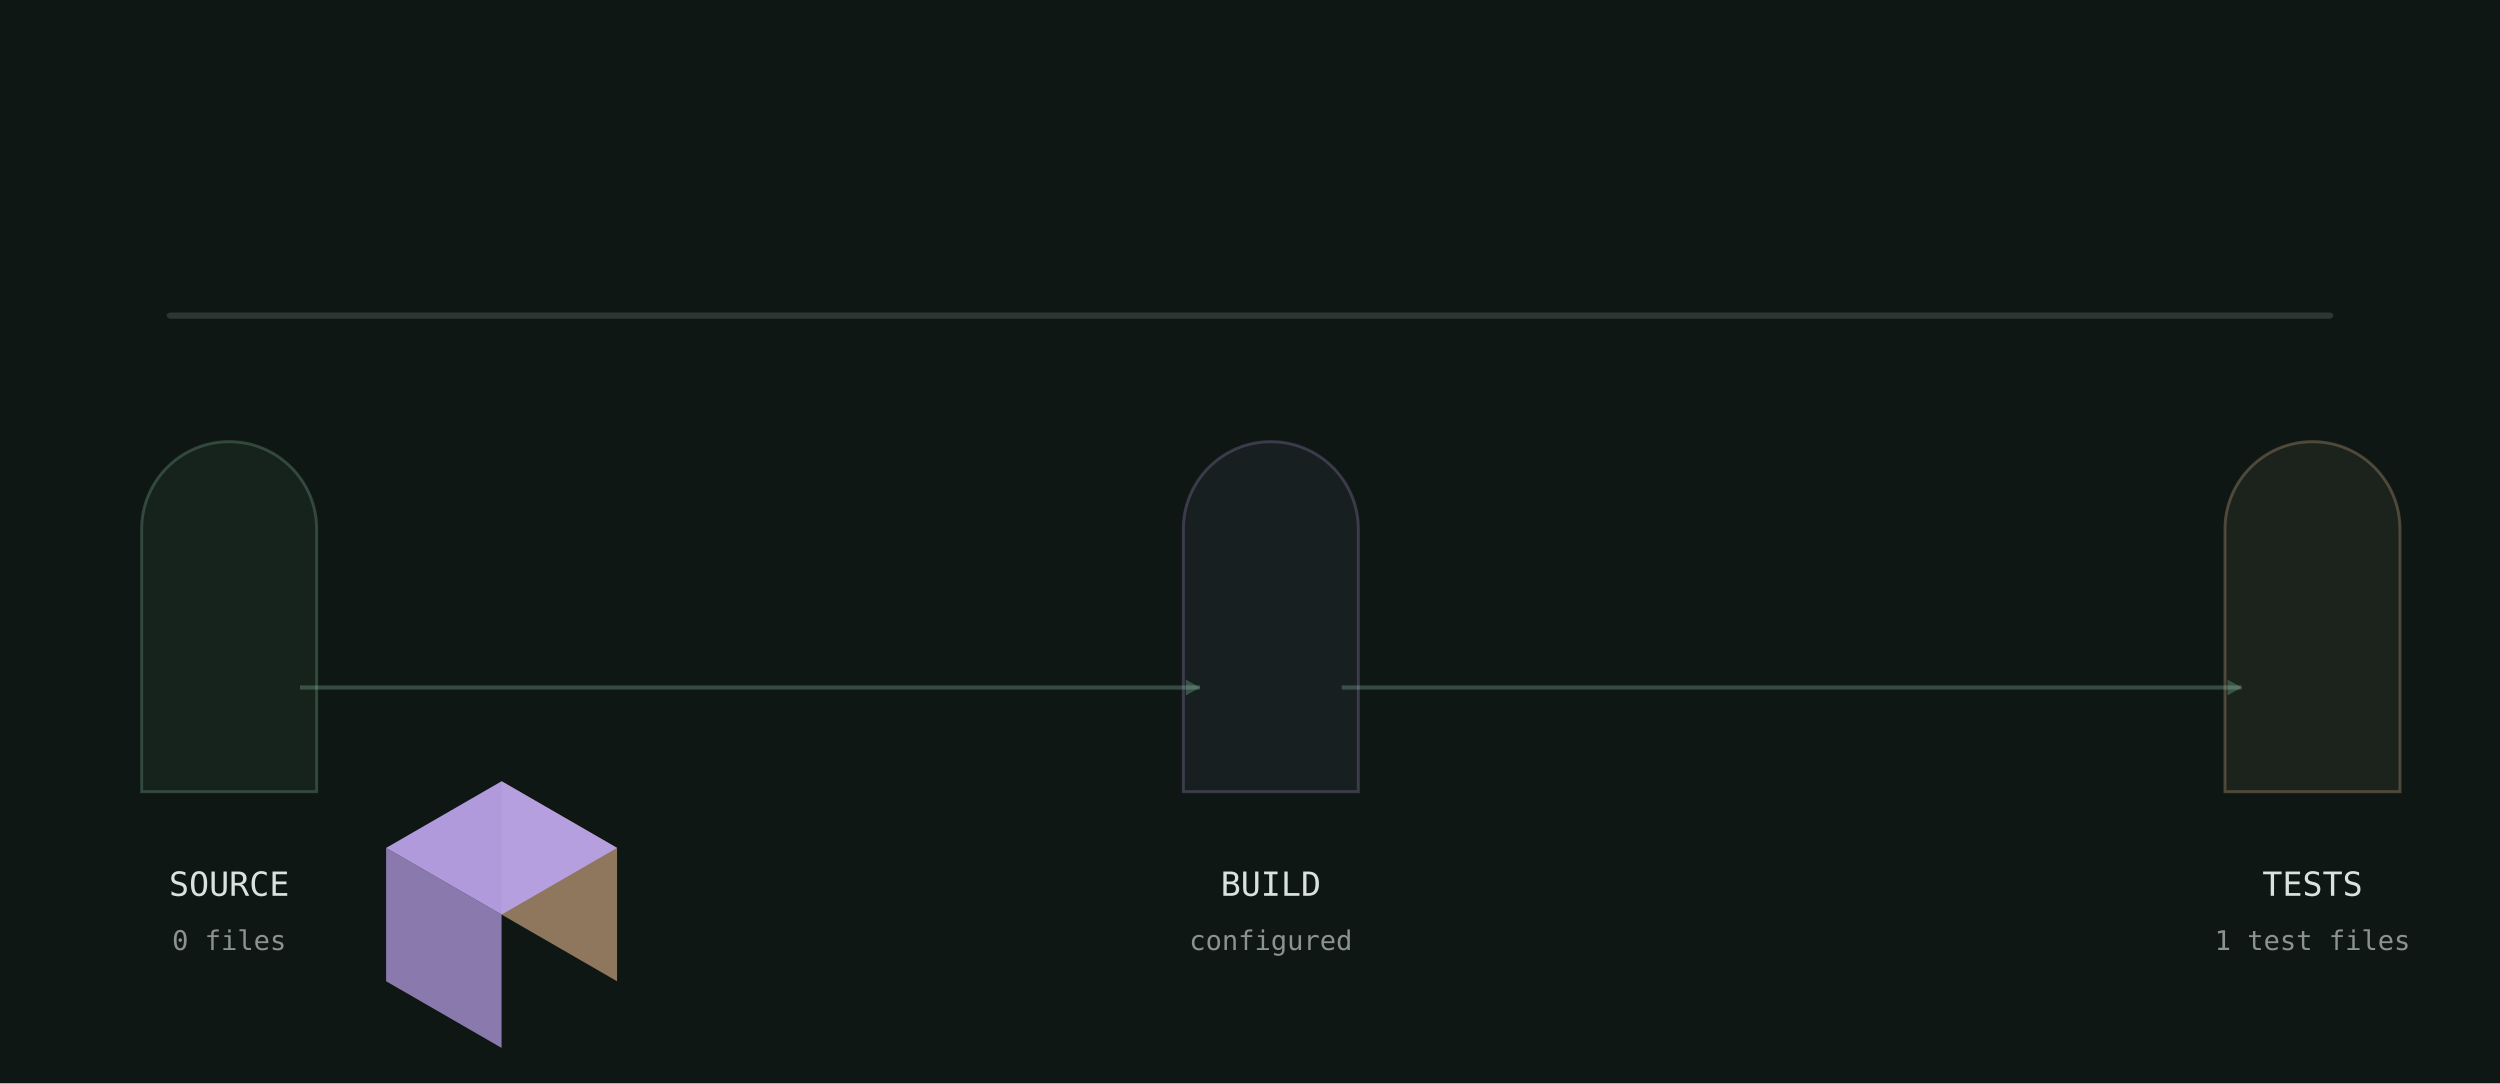
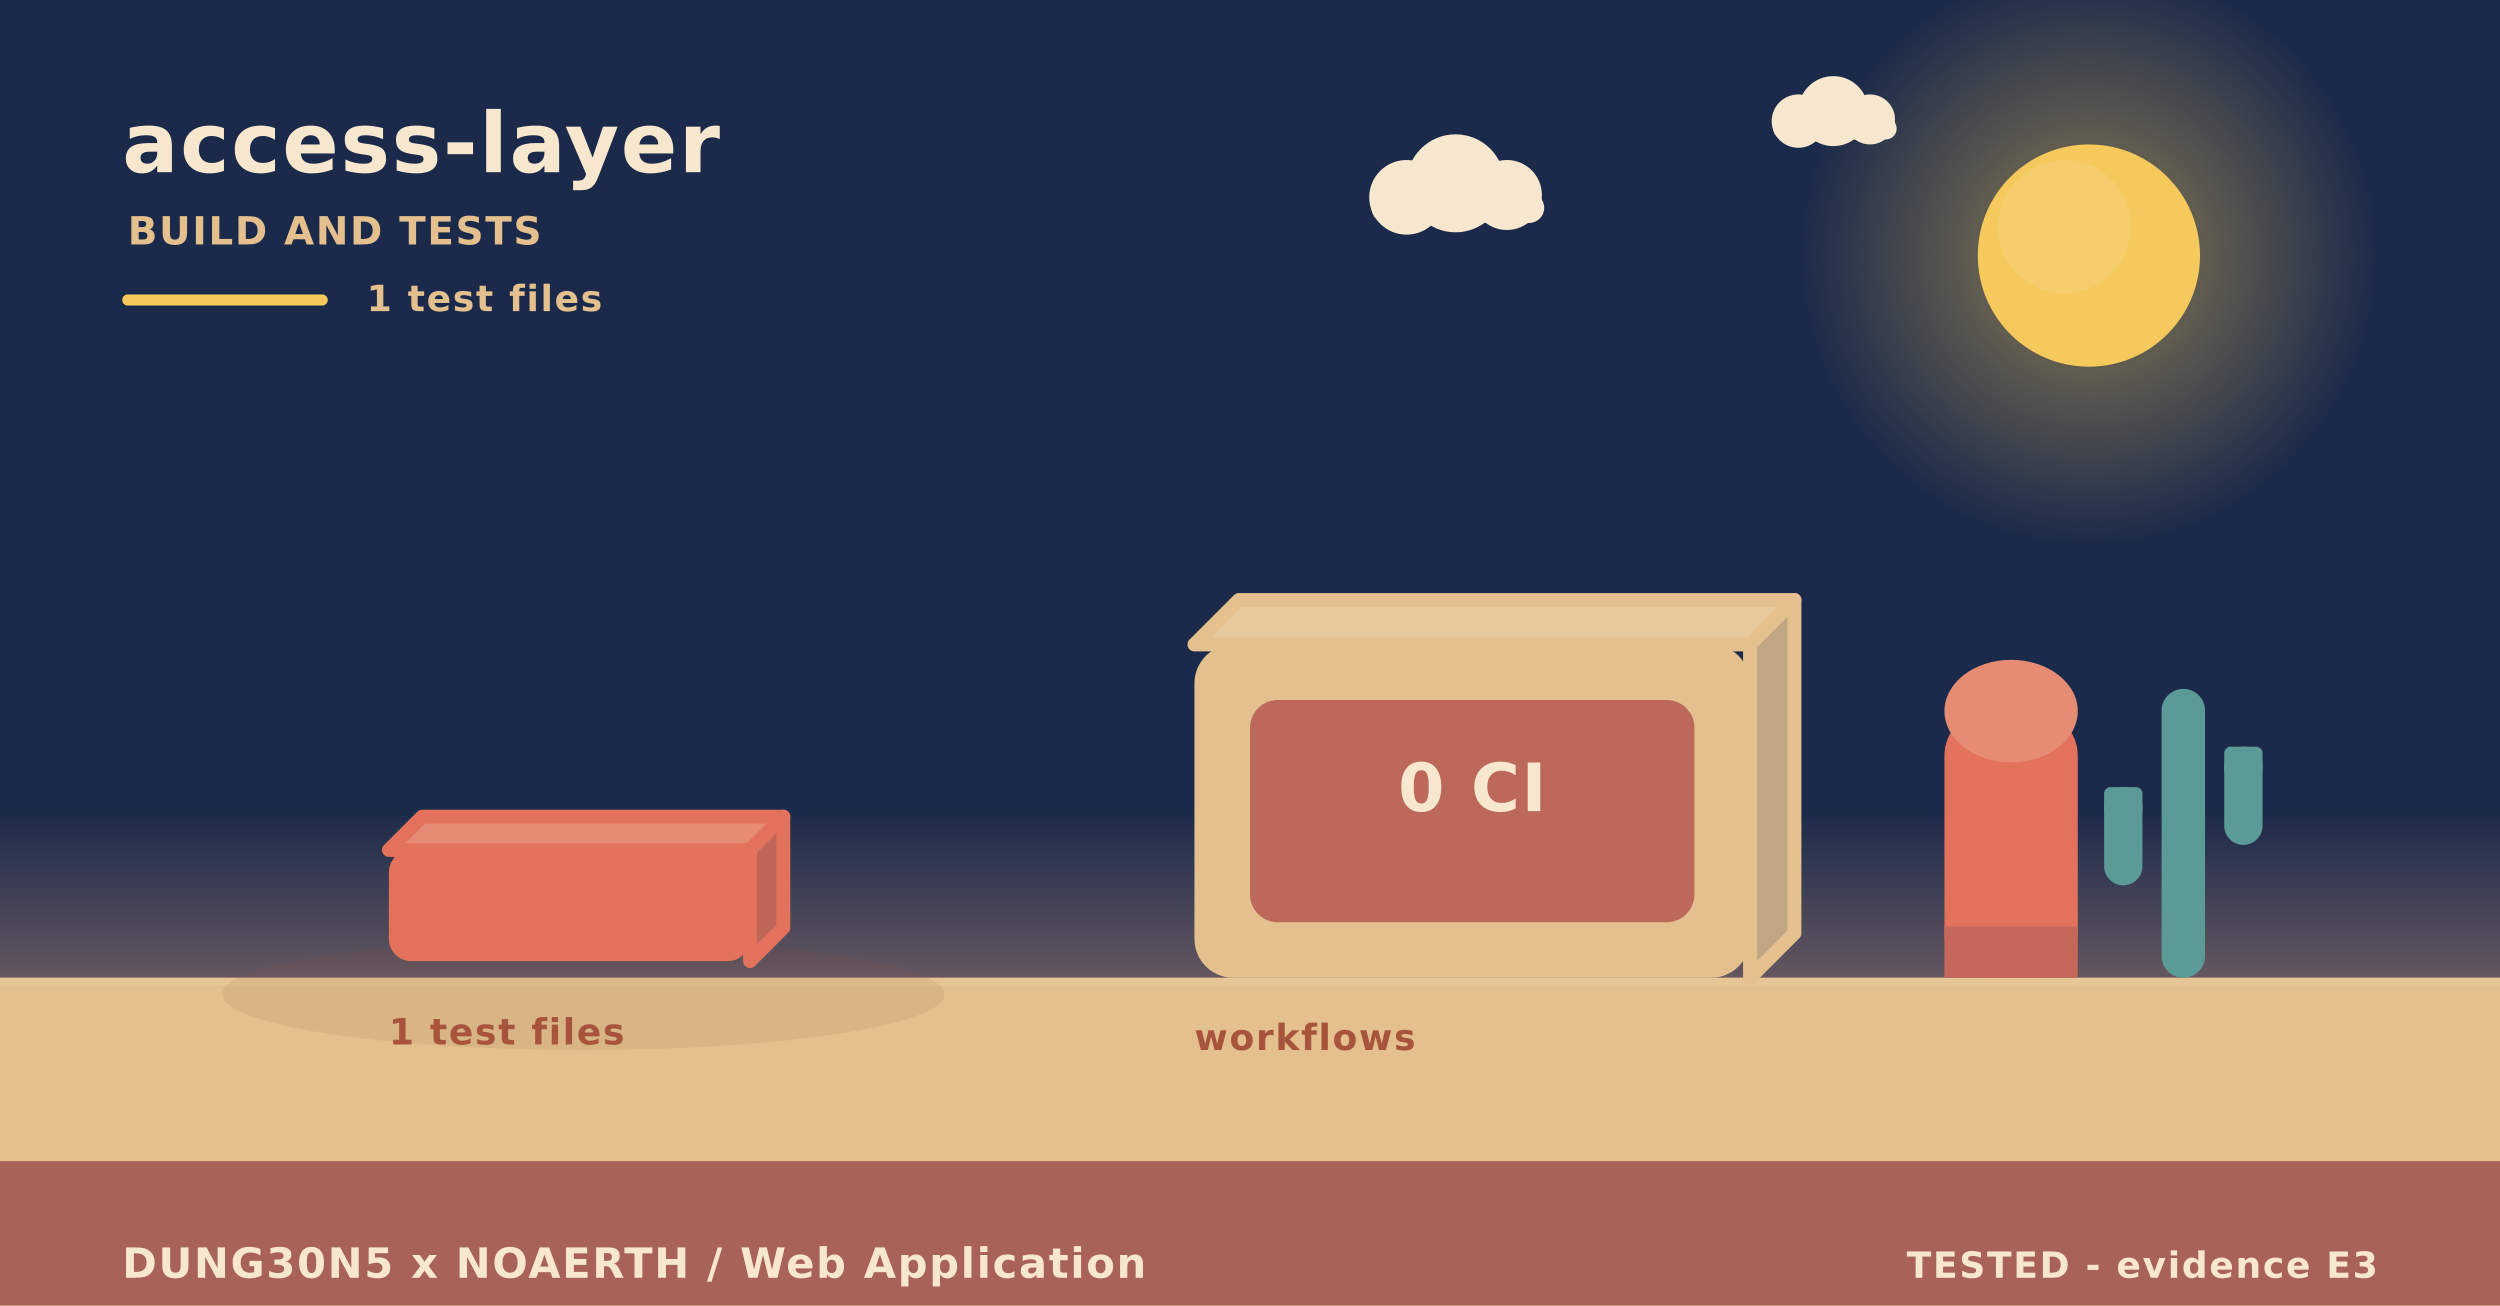
- <svg xmlns="http://www.w3.org/2000/svg" viewBox="0 0 1200 520" width="1200" height="520" role="img" aria-label="access-layer build evidence">
-   <rect width="1200" height="520" fill="#0f1714" />
-   <defs>
-     <linearGradient id="gb" x1="0" y1="0" x2="1" y2="1">
-       <stop offset="0%" stop-color="#95d5b2" />
-       <stop offset="100%" stop-color="#b8a1e6" />
-     </linearGradient>
-   </defs>
-   <rect x="80.00" y="150.00" width="1040.00" height="3.00" rx="2.00" fill="rgba(240,248,244,0.140)" opacity="1.00" />
-   <path d="M68.00,380.00 L68.00,254.00 A42.00,42.00 0 0 1 152.00,254.00 L152.00,380.00 Z" fill="rgba(149,213,178,0.100)" opacity="0.55" stroke="rgba(149,213,178,0.450)" stroke-width="1.4" />
-   <polygon points="-192.26,189.00 -136.83,221.00 -136.83,157.00 -192.26,125.00" fill="#947c60" opacity="0.95" />
-   <polygon points="-247.68,221.00 -192.26,253.00 -192.26,189.00 -247.68,157.00" fill="#907eb3" opacity="0.95" />
-   <polygon points="-192.26,125.00 -136.83,157.00 -192.26,189.00 -247.68,157.00" fill="#95d5b2" opacity="0.95" />
-   <text x="110" y="430" font-family="ui-monospace,Menlo,monospace" font-size="16" fill="rgba(240,248,244,0.900)" text-anchor="middle">SOURCE</text>
-   <text x="110" y="456" font-family="ui-monospace,Menlo,monospace" font-size="13" fill="rgba(240,248,244,0.550)" text-anchor="middle">0 files</text>
-   <path d="M568.00,380.00 L568.00,254.00 A42.00,42.00 0 0 1 652.00,254.00 L652.00,380.00 Z" fill="rgba(184,161,230,0.100)" opacity="0.55" stroke="rgba(184,161,230,0.450)" stroke-width="1.4" />
-   <polygon points="240.76,439.00 296.18,471.00 296.18,407.00 240.76,375.00" fill="#947c60" opacity="0.95" />
-   <polygon points="185.33,471.00 240.76,503.00 240.76,439.00 185.33,407.00" fill="#907eb3" opacity="0.95" />
-   <polygon points="240.76,375.00 296.18,407.00 240.76,439.00 185.33,407.00" fill="#b8a1e6" opacity="0.95" />
-   <text x="610" y="430" font-family="ui-monospace,Menlo,monospace" font-size="16" fill="rgba(240,248,244,0.900)" text-anchor="middle">BUILD</text>
-   <text x="610" y="456" font-family="ui-monospace,Menlo,monospace" font-size="13" fill="rgba(240,248,244,0.550)" text-anchor="middle">configured</text>
-   <line x1="144.00" y1="330.00" x2="576.00" y2="330.00" stroke="rgba(149,213,178,0.500)" stroke-width="2.00" opacity="0.55" />
-   <polygon points="576.00,330.00 569.20,326.20 569.20,333.80" fill="rgba(149,213,178,0.500)" opacity="0.55" />
-   <path d="M1068.00,380.00 L1068.00,254.00 A42.00,42.00 0 0 1 1152.00,254.00 L1152.00,380.00 Z" fill="rgba(255,214,165,0.100)" opacity="0.55" stroke="rgba(255,214,165,0.450)" stroke-width="1.4" />
-   <polygon points="673.77,689.00 729.19,721.00 729.19,657.00 673.77,625.00" fill="#947c60" opacity="0.95" />
-   <polygon points="618.34,721.00 673.77,753.00 673.77,689.00 618.34,657.00" fill="#907eb3" opacity="0.95" />
-   <polygon points="673.77,625.00 729.19,657.00 673.77,689.00 618.34,657.00" fill="#ffd6a5" opacity="0.95" />
-   <text x="1110" y="430" font-family="ui-monospace,Menlo,monospace" font-size="16" fill="rgba(240,248,244,0.900)" text-anchor="middle">TESTS</text>
-   <text x="1110" y="456" font-family="ui-monospace,Menlo,monospace" font-size="13" fill="rgba(240,248,244,0.550)" text-anchor="middle">1 test files</text>
-   <line x1="644.00" y1="330.00" x2="1076.00" y2="330.00" stroke="rgba(149,213,178,0.500)" stroke-width="2.00" opacity="0.55" />
-   <polygon points="1076.00,330.00 1069.20,326.20 1069.20,333.80" fill="rgba(149,213,178,0.500)" opacity="0.55" />
+ <svg xmlns="http://www.w3.org/2000/svg" width="900" height="470" viewBox="0 0 900 470" role="img" aria-label="access-layer - how it is verified">
+   <linearGradient id="skyb" x1="0" y1="0" x2="0" y2="1">
+     <stop offset="0" stop-color="#1b2a4a" />
+     <stop offset="0.62" stop-color="#1b2a4a" />
+     <stop offset="1" stop-color="#f3ad8a" />
+   </linearGradient>
+   <rect width="900" height="470" fill="url(#skyb)" />
+   <radialGradient id="sunb">
+     <stop offset="0.35" stop-color="#f5c95c" stop-opacity="0.34" />
+     <stop offset="1" stop-color="#f5c95c" stop-opacity="0" />
+   </radialGradient>
+   <circle cx="752" cy="92" r="104" fill="url(#sunb)" />
+   <circle cx="752" cy="92" r="40" fill="#f5c95c" />
+   <circle cx="743.2" cy="81.6" r="24" fill="#f5d27e" opacity="0.5" />
+   <g>
+     <circle cx="524" cy="66" r="17.64" fill="#f6e7ce" />
+     <circle cx="506.36" cy="71.04" r="13.44" fill="#f6e7ce" />
+     <circle cx="542.48" cy="70.2" r="12.6" fill="#f6e7ce" />
+     <rect x="493.76" y="69.36" width="62.16" height="10.92" rx="5.46" fill="#f6e7ce" />
+   </g>
+   <g>
+     <circle cx="660" cy="40" r="12.6" fill="#f6e7ce" />
+     <circle cx="647.4" cy="43.6" r="9.6" fill="#f6e7ce" />
+     <circle cx="673.2" cy="43" r="9" fill="#f6e7ce" />
+     <rect x="638.4" y="42.4" width="44.4" height="7.8" rx="3.9" fill="#f6e7ce" />
+   </g>
+   <rect x="0" y="352" width="900" height="118" fill="#e3c08d" />
+   <rect x="0" y="352" width="900" height="3" fill="#e6c596" />
+   <text x="44" y="62" font-family="Verdana,DejaVu Sans,sans-serif" font-size="30" font-weight="700" letter-spacing="0.6" fill="#f6e7ce" text-anchor="start">access-layer</text>
+   <text x="46" y="88" font-family="Verdana,DejaVu Sans,sans-serif" font-size="14" font-weight="700" letter-spacing="0.6" fill="#e3c08d" text-anchor="start">BUILD AND TESTS</text>
+   <rect x="44" y="106" width="74" height="4" rx="2" fill="#f5c95c" />
+   <text x="132" y="112" font-family="Verdana,DejaVu Sans,sans-serif" font-size="13" font-weight="700" letter-spacing="0.6" fill="#e3c08d" text-anchor="start">1 test files</text>
+   <ellipse cx="210" cy="358" rx="130" ry="20" fill="rgba(138,90,68,0.11)" />
+   <path d="M140,306 L270,306 L282,294 L152,294 Z" fill="#e68c74" stroke="#e2725b" stroke-width="5" stroke-linejoin="round" />
+   <path d="M270,306 L282,294 L282,334 L270,346 Z" fill="#c06658" stroke="#e2725b" stroke-width="5" stroke-linejoin="round" />
+   <rect x="140" y="306" width="130" height="40" rx="8" fill="#e2725b" />
+   <text x="140" y="376" font-family="Verdana,DejaVu Sans,sans-serif" font-size="13" font-weight="700" letter-spacing="0.6" fill="#a8543c" text-anchor="start">1 test files</text>
+   <path d="M430,232 L630,232 L646,216 L446,216 Z" fill="#e7c99b" stroke="#e3c08d" stroke-width="5" stroke-linejoin="round" />
+   <path d="M630,232 L646,216 L646,336 L630,352 Z" fill="#c1a682" stroke="#e3c08d" stroke-width="5" stroke-linejoin="round" />
+   <rect x="430" y="232" width="200" height="120" rx="14" fill="#e3c08d" />
+   <rect x="450" y="252" width="160" height="80" rx="10" fill="#ba6458" opacity="0.94" />
+   <text x="530" y="292" font-family="Verdana,DejaVu Sans,sans-serif" font-size="24" font-weight="700" letter-spacing="0.6" fill="#f6e7ce" text-anchor="middle">0 CI</text>
+   <text x="430" y="378" font-family="Verdana,DejaVu Sans,sans-serif" font-size="13" font-weight="700" letter-spacing="0.6" fill="#a8543c" text-anchor="start">workflows</text>
+   <rect x="700" y="256" width="48" height="96" rx="16" fill="#e2725b" />
+   <ellipse cx="724" cy="256" rx="24" ry="18.46" fill="#e68c74" />
+   <rect x="700" y="333.54" width="48" height="18.46" fill="#c66859" />
+   <rect x="778.18" y="248" width="15.64" height="104" rx="7.82" fill="#5b9a97" />
+   <rect x="757.48" y="283.36" width="13.8" height="35.36" rx="6.9" fill="#5b9a97" />
+   <rect x="757.48" y="283.36" width="13.8" height="10.4" rx="2.3" fill="#5b9a97" />
+   <rect x="800.72" y="268.8" width="13.8" height="35.36" rx="6.9" fill="#5b9a97" />
+   <rect x="800.72" y="268.8" width="13.8" height="10.4" rx="2.3" fill="#5b9a97" />
+   <rect x="0" y="418" width="900" height="52" rx="0" fill="#a65c56" opacity="0.94" />
+   <text x="44" y="460" font-family="Verdana,DejaVu Sans,sans-serif" font-size="15" font-weight="700" letter-spacing="0.6" fill="#f6e7ce" text-anchor="start">DUNG30N5 x NOAERTH  /  Web Application</text>
+   <text x="856" y="460" font-family="Verdana,DejaVu Sans,sans-serif" font-size="13" font-weight="700" letter-spacing="0.6" fill="#f6e7ce" text-anchor="end">TESTED  -  evidence E3</text>
</svg>
